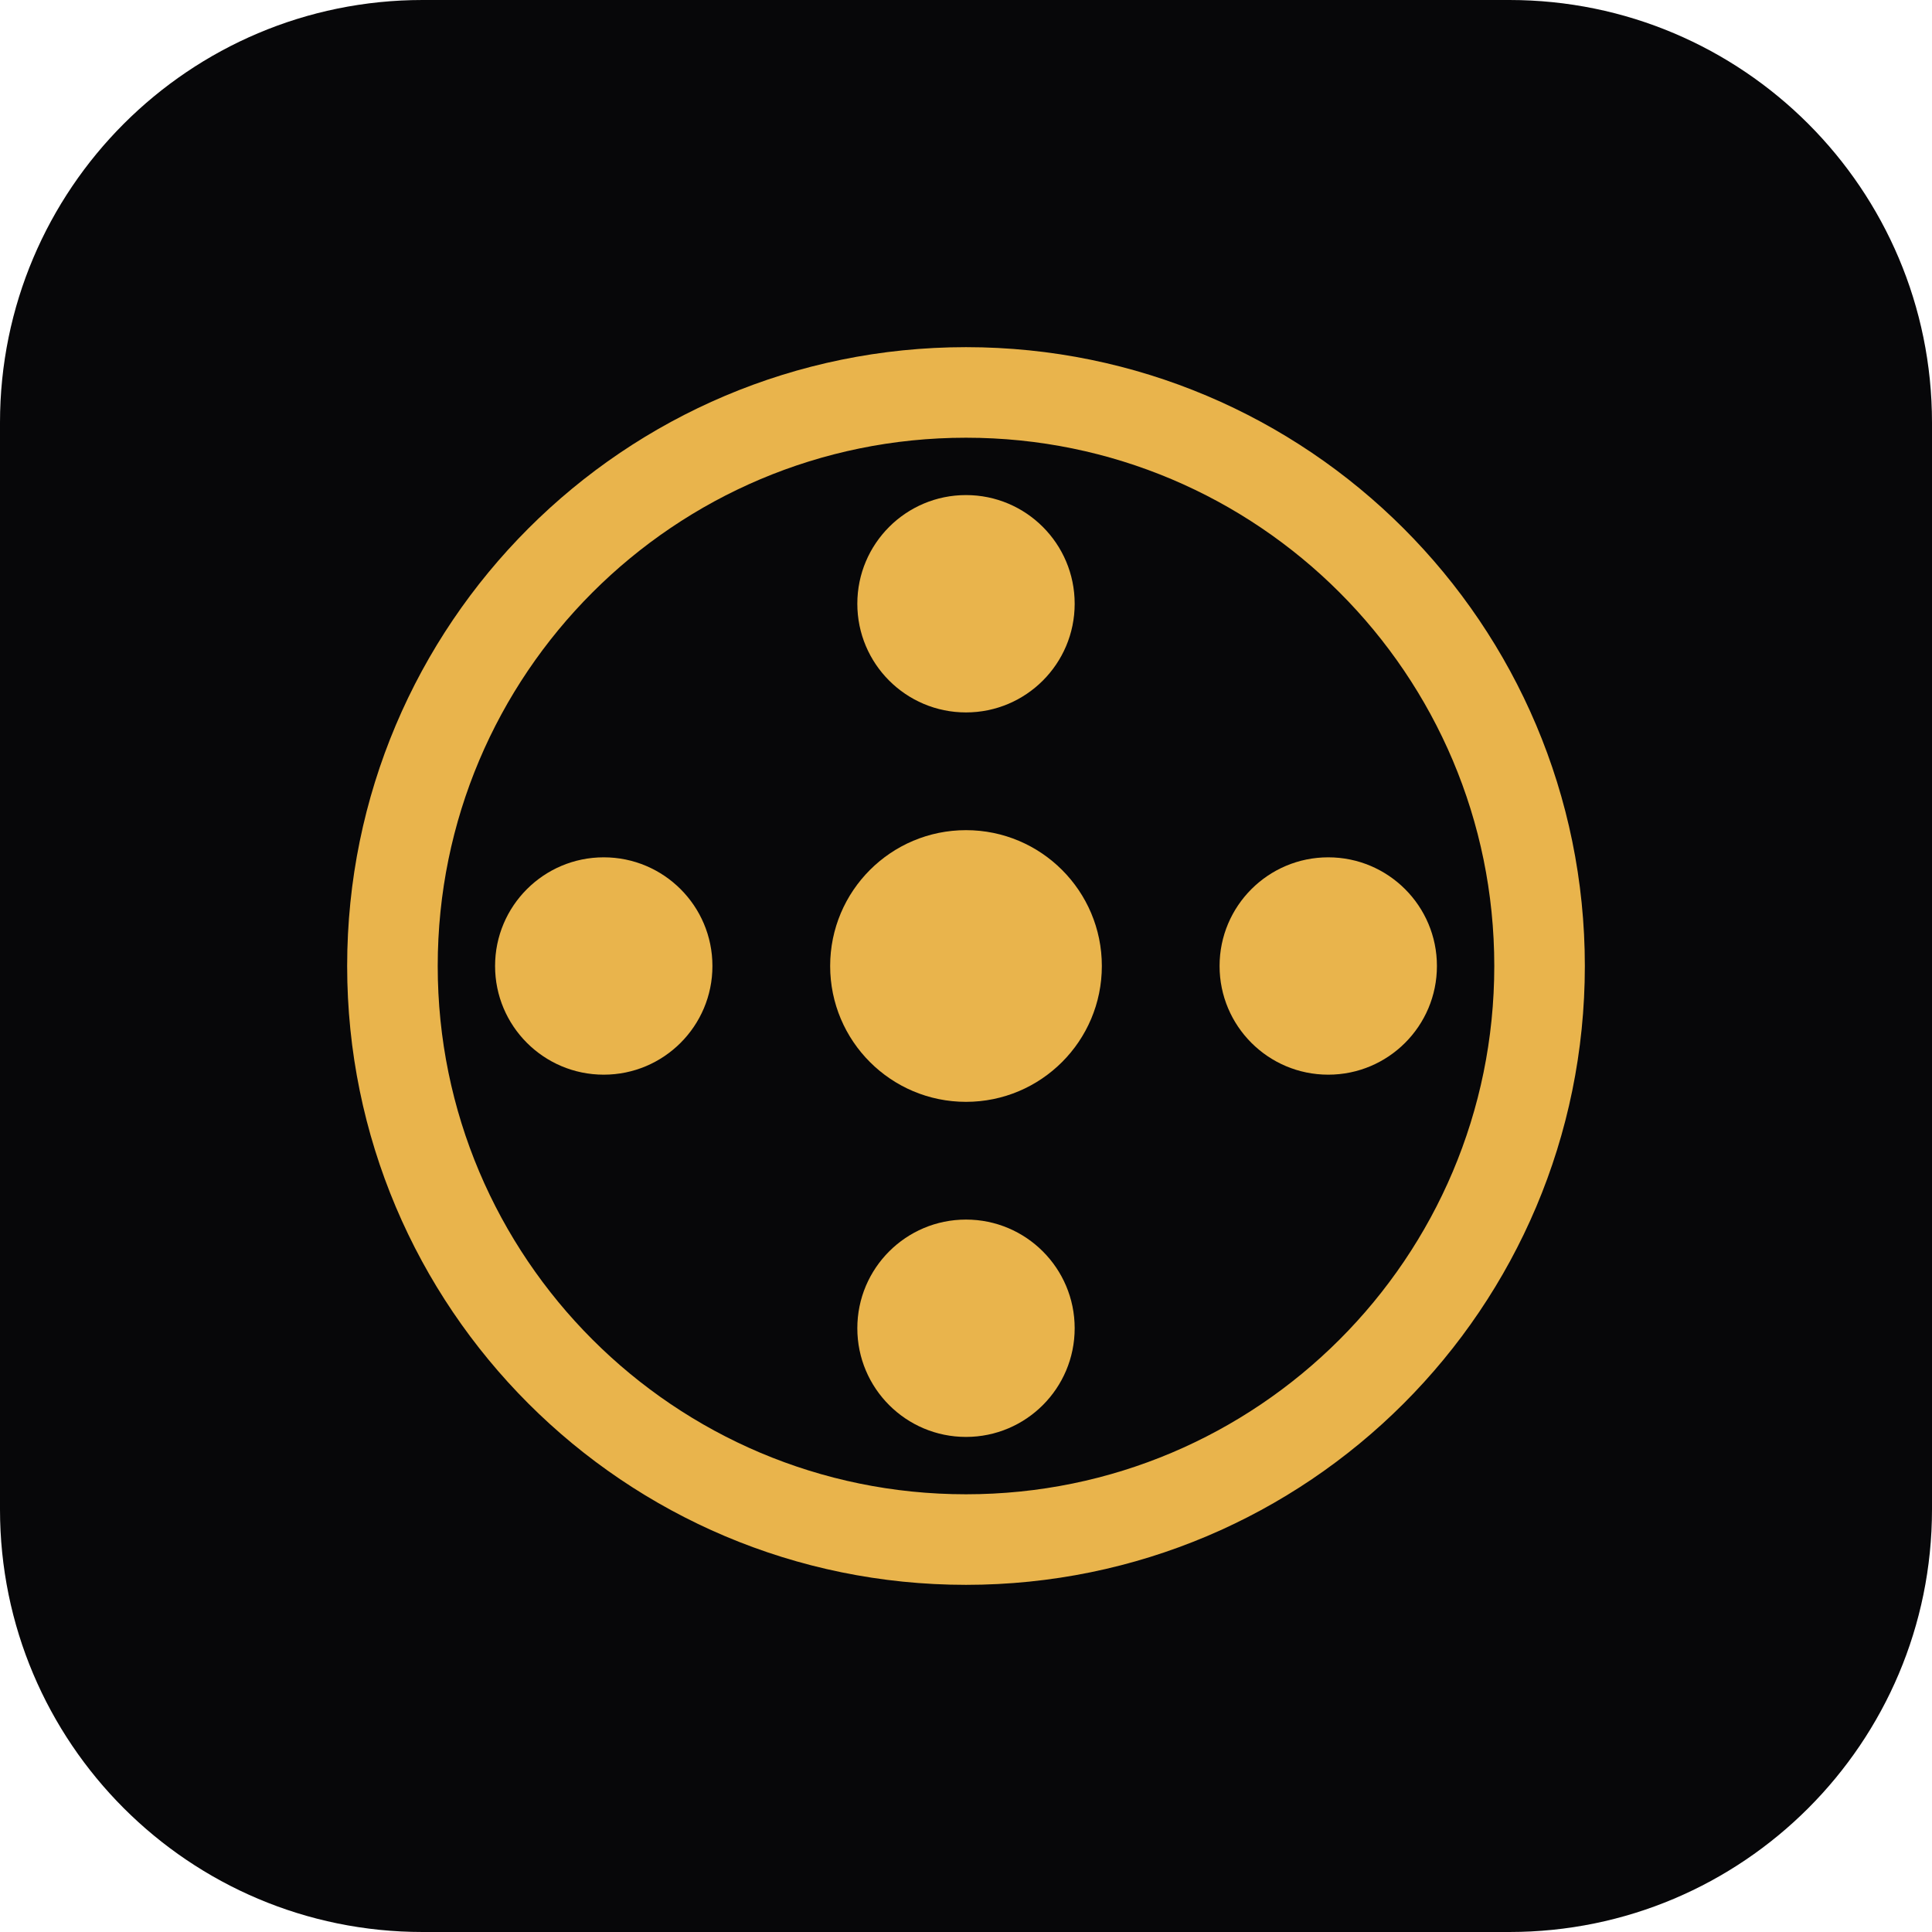
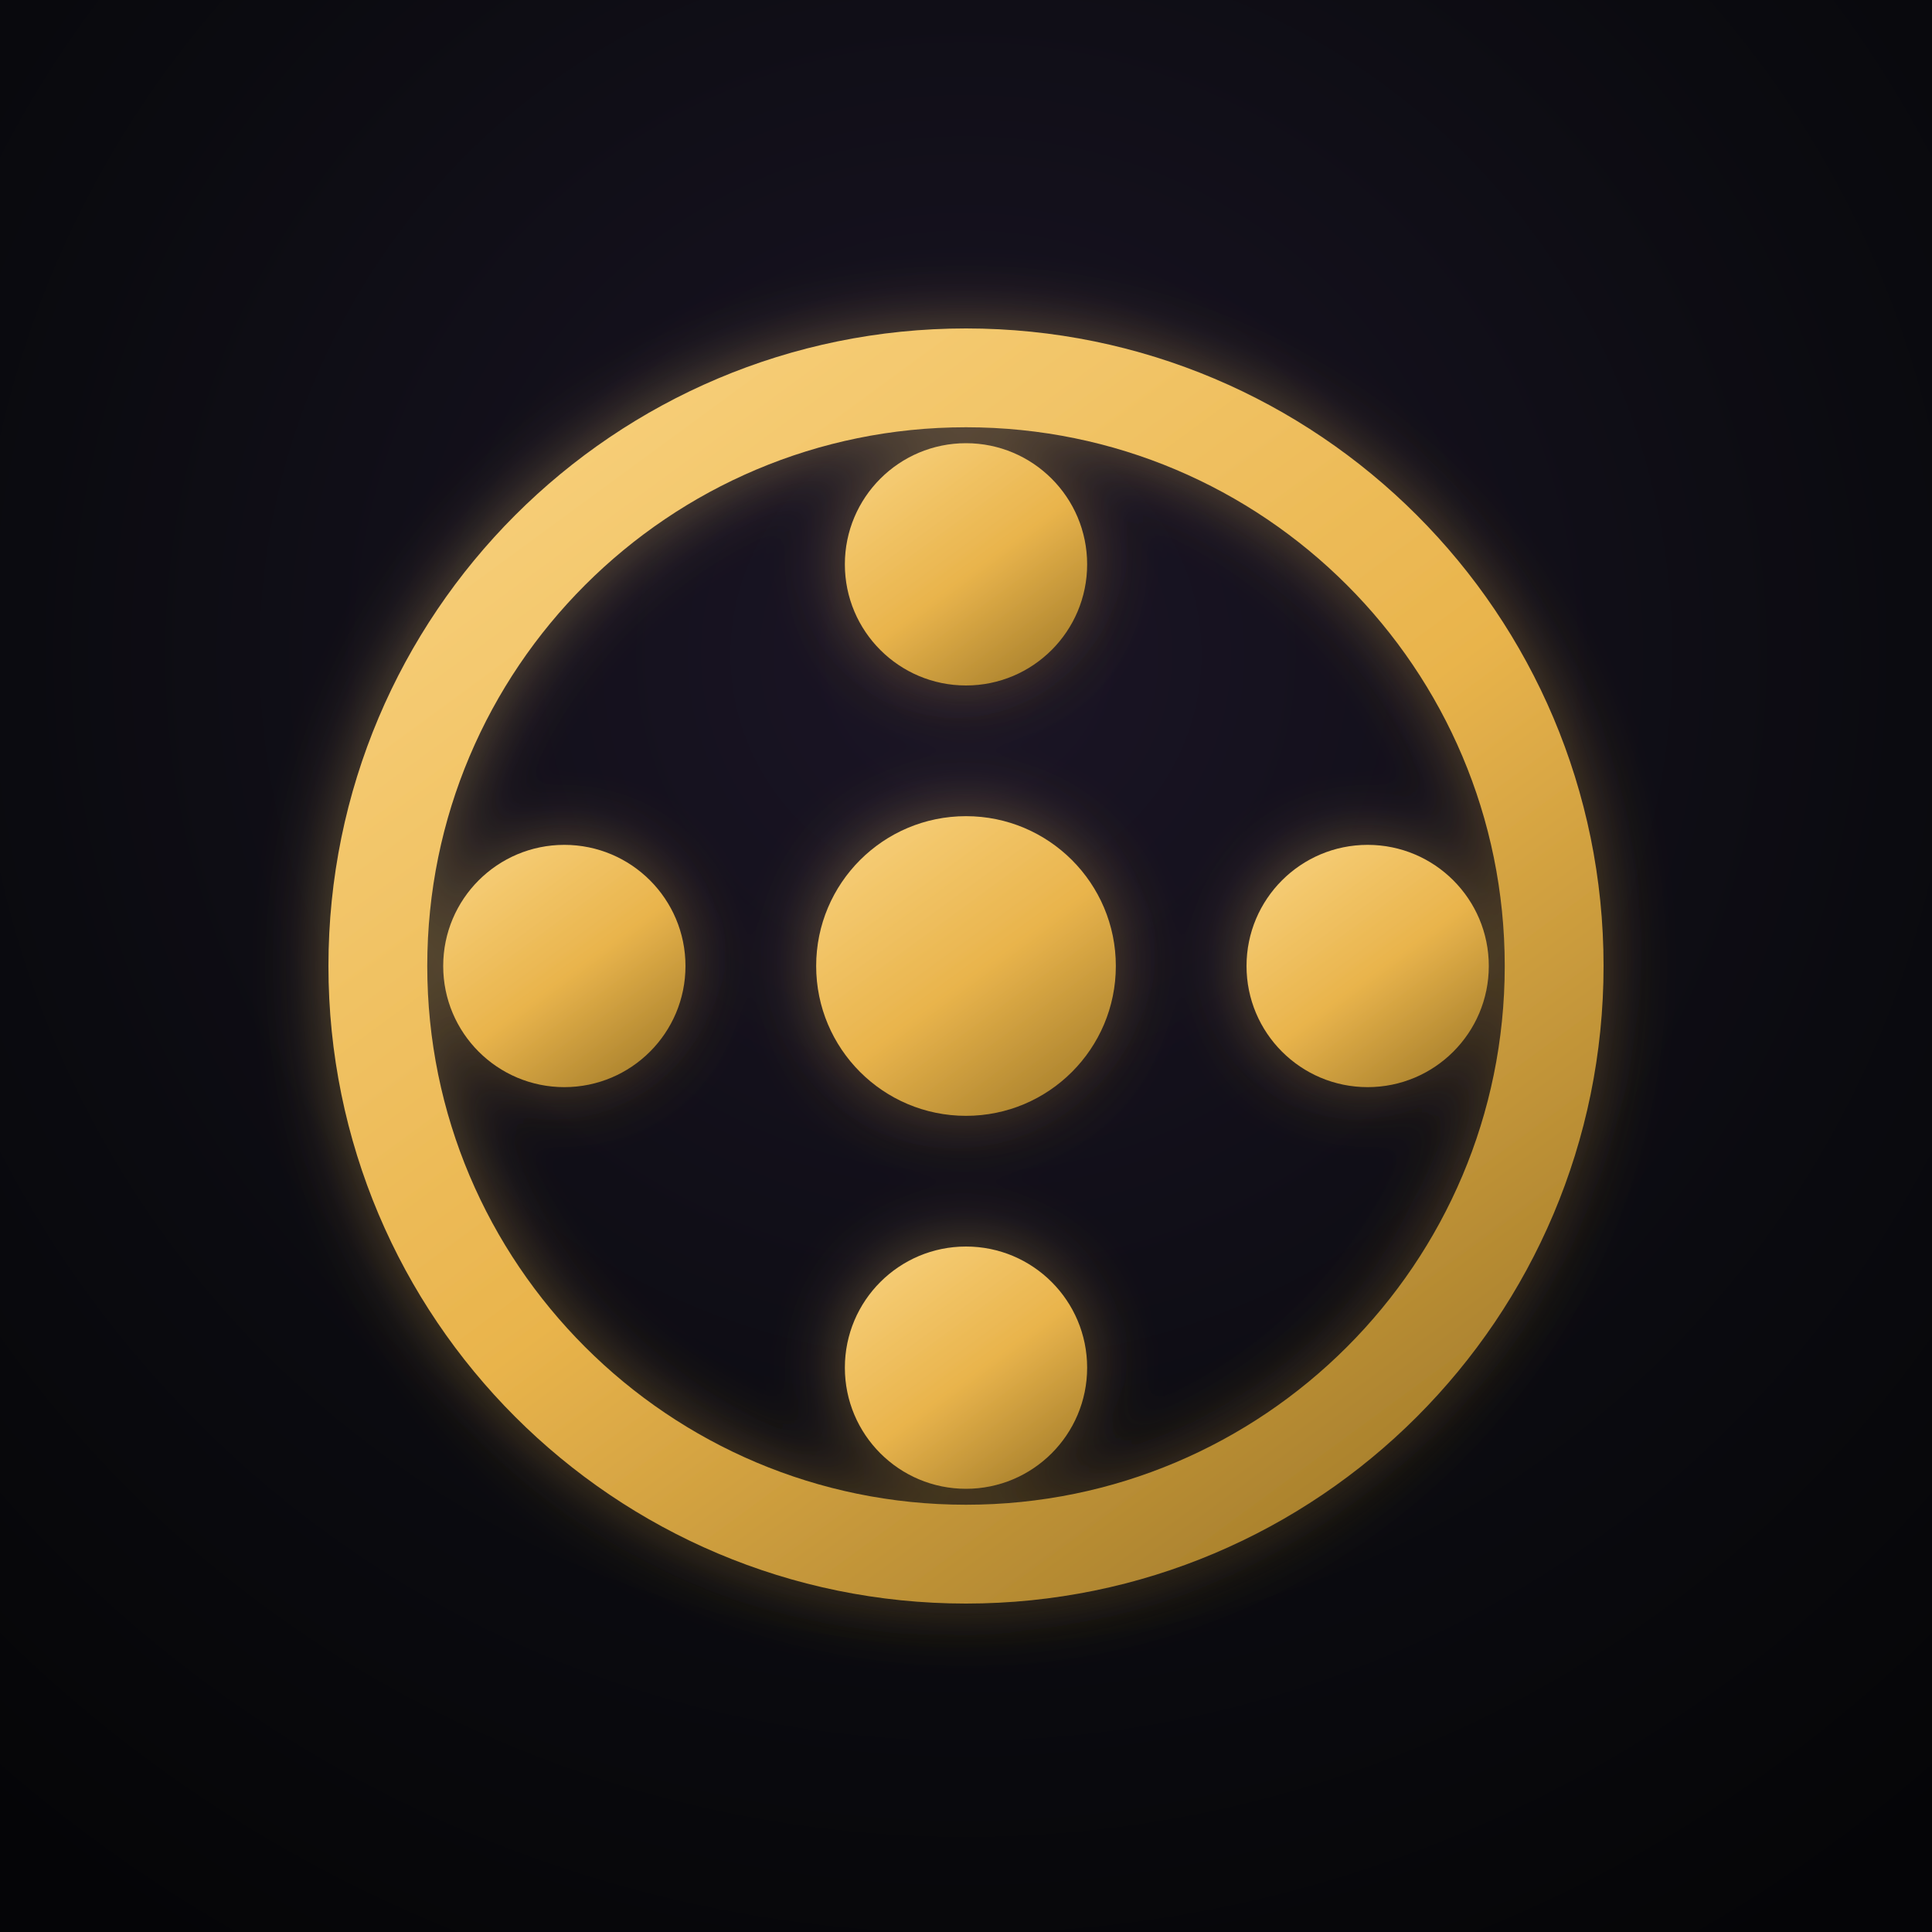
- <svg xmlns="http://www.w3.org/2000/svg" viewBox="0 0 64 64">
-   <rect width="64" height="64" rx="14" fill="#070709" />
-   <circle cx="32" cy="32" r="19" fill="none" stroke="#e9b44c" stroke-width="3" />
-   <circle cx="32" cy="32" r="4.5" fill="#e9b44c" />
-   <circle cx="32" cy="20" r="3.6" fill="#e9b44c" />
-   <circle cx="32" cy="44" r="3.6" fill="#e9b44c" />
-   <circle cx="20" cy="32" r="3.6" fill="#e9b44c" />
-   <circle cx="44" cy="32" r="3.6" fill="#e9b44c" />
+ <svg xmlns="http://www.w3.org/2000/svg" width="512" height="512" viewBox="0 0 512 512">
+   <defs>
+     <radialGradient id="bg" cx="50%" cy="34%" r="78%">
+       <stop offset="0%" stop-color="#1b1526" />
+       <stop offset="62%" stop-color="#0b0b10" />
+       <stop offset="100%" stop-color="#050507" />
+     </radialGradient>
+     <linearGradient id="gold" x1="18%" y1="6%" x2="84%" y2="96%">
+       <stop offset="0%" stop-color="#f6cd76" />
+       <stop offset="52%" stop-color="#e9b44c" />
+       <stop offset="100%" stop-color="#a8802c" />
+     </linearGradient>
+     <filter id="g" x="-40%" y="-40%" width="180%" height="180%">
+       <feGaussianBlur stdDeviation="9.293" result="b" />
+       <feComponentTransfer in="b" result="halo">
+         <feFuncA type="linear" slope="0.38" />
+       </feComponentTransfer>
+       <feMerge>
+         <feMergeNode in="halo" />
+         <feMergeNode in="SourceGraphic" />
+       </feMerge>
+     </filter>
+   </defs>
+   <rect width="512" height="512" fill="url(#bg)" />
+   <g transform="translate(256 256)" filter="url(#g)">
+     <circle r="155.866" fill="none" stroke="url(#gold)" stroke-width="26.189" />
+     <circle r="39.706" fill="url(#gold)" />
+     <circle cy="-106.445" r="32.102" fill="url(#gold)" />
+     <circle cy="106.445" r="32.102" fill="url(#gold)" />
+     <circle cx="-106.445" r="32.102" fill="url(#gold)" />
+     <circle cx="106.445" r="32.102" fill="url(#gold)" />
+   </g>
</svg>
